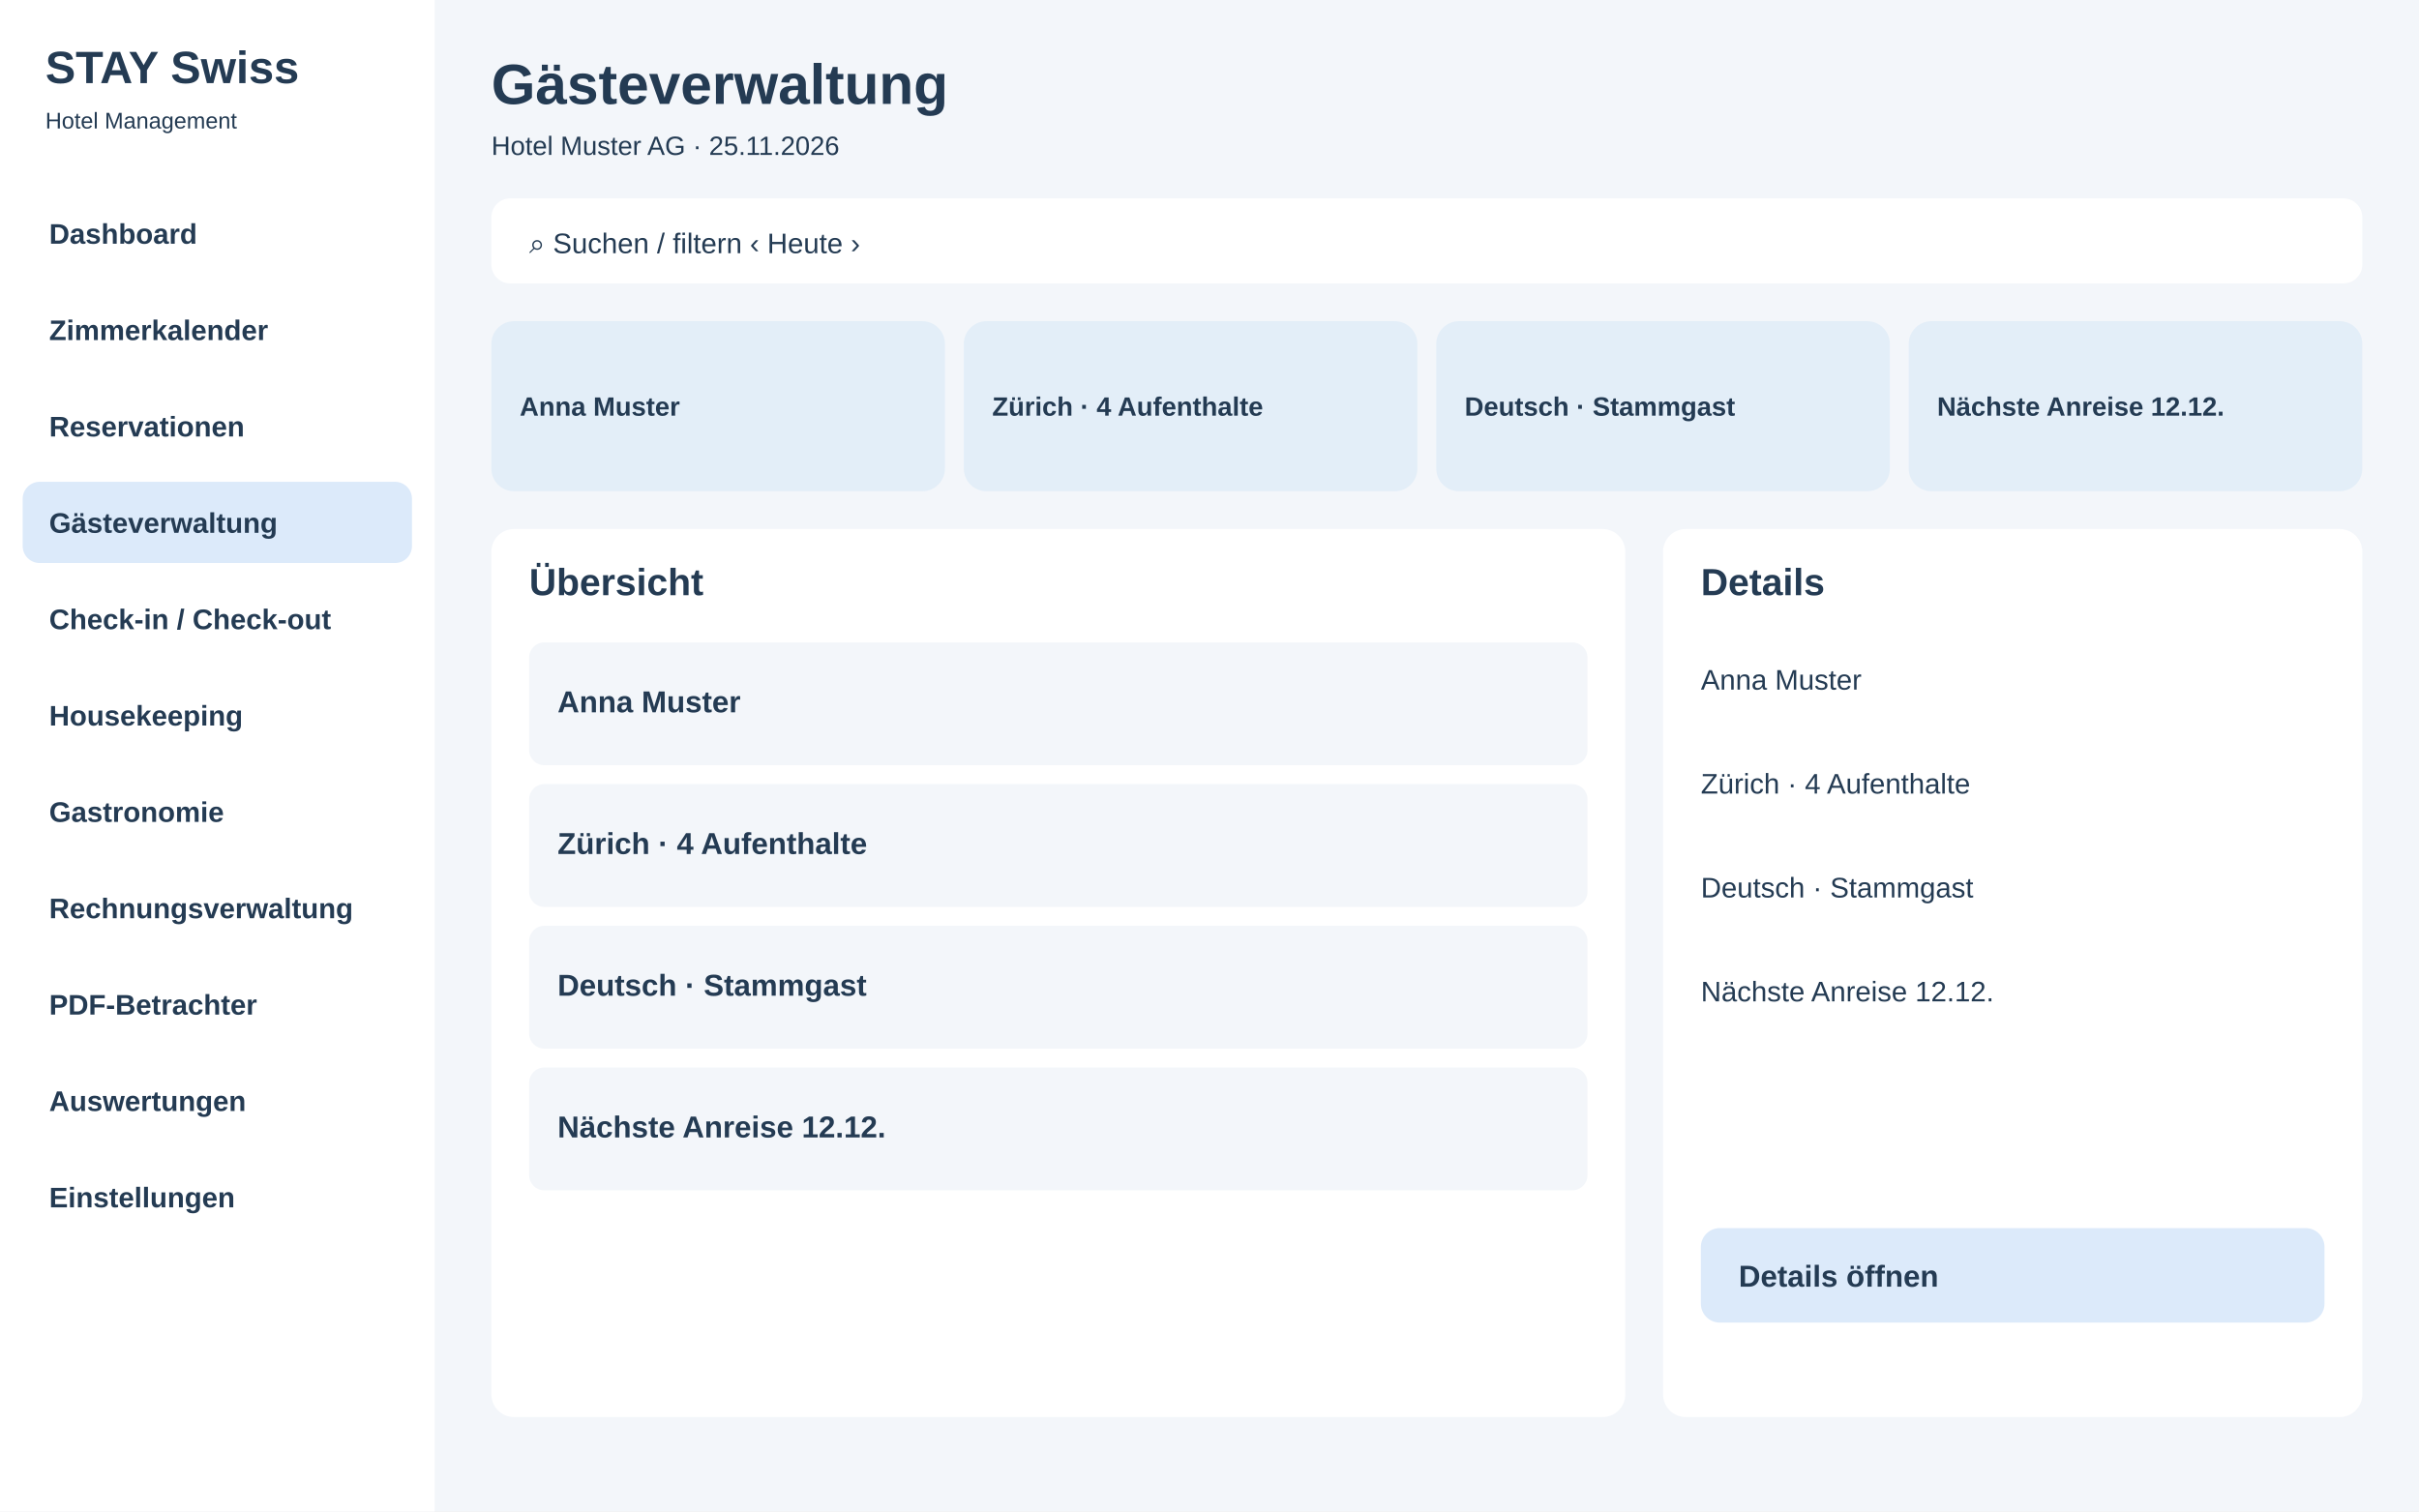
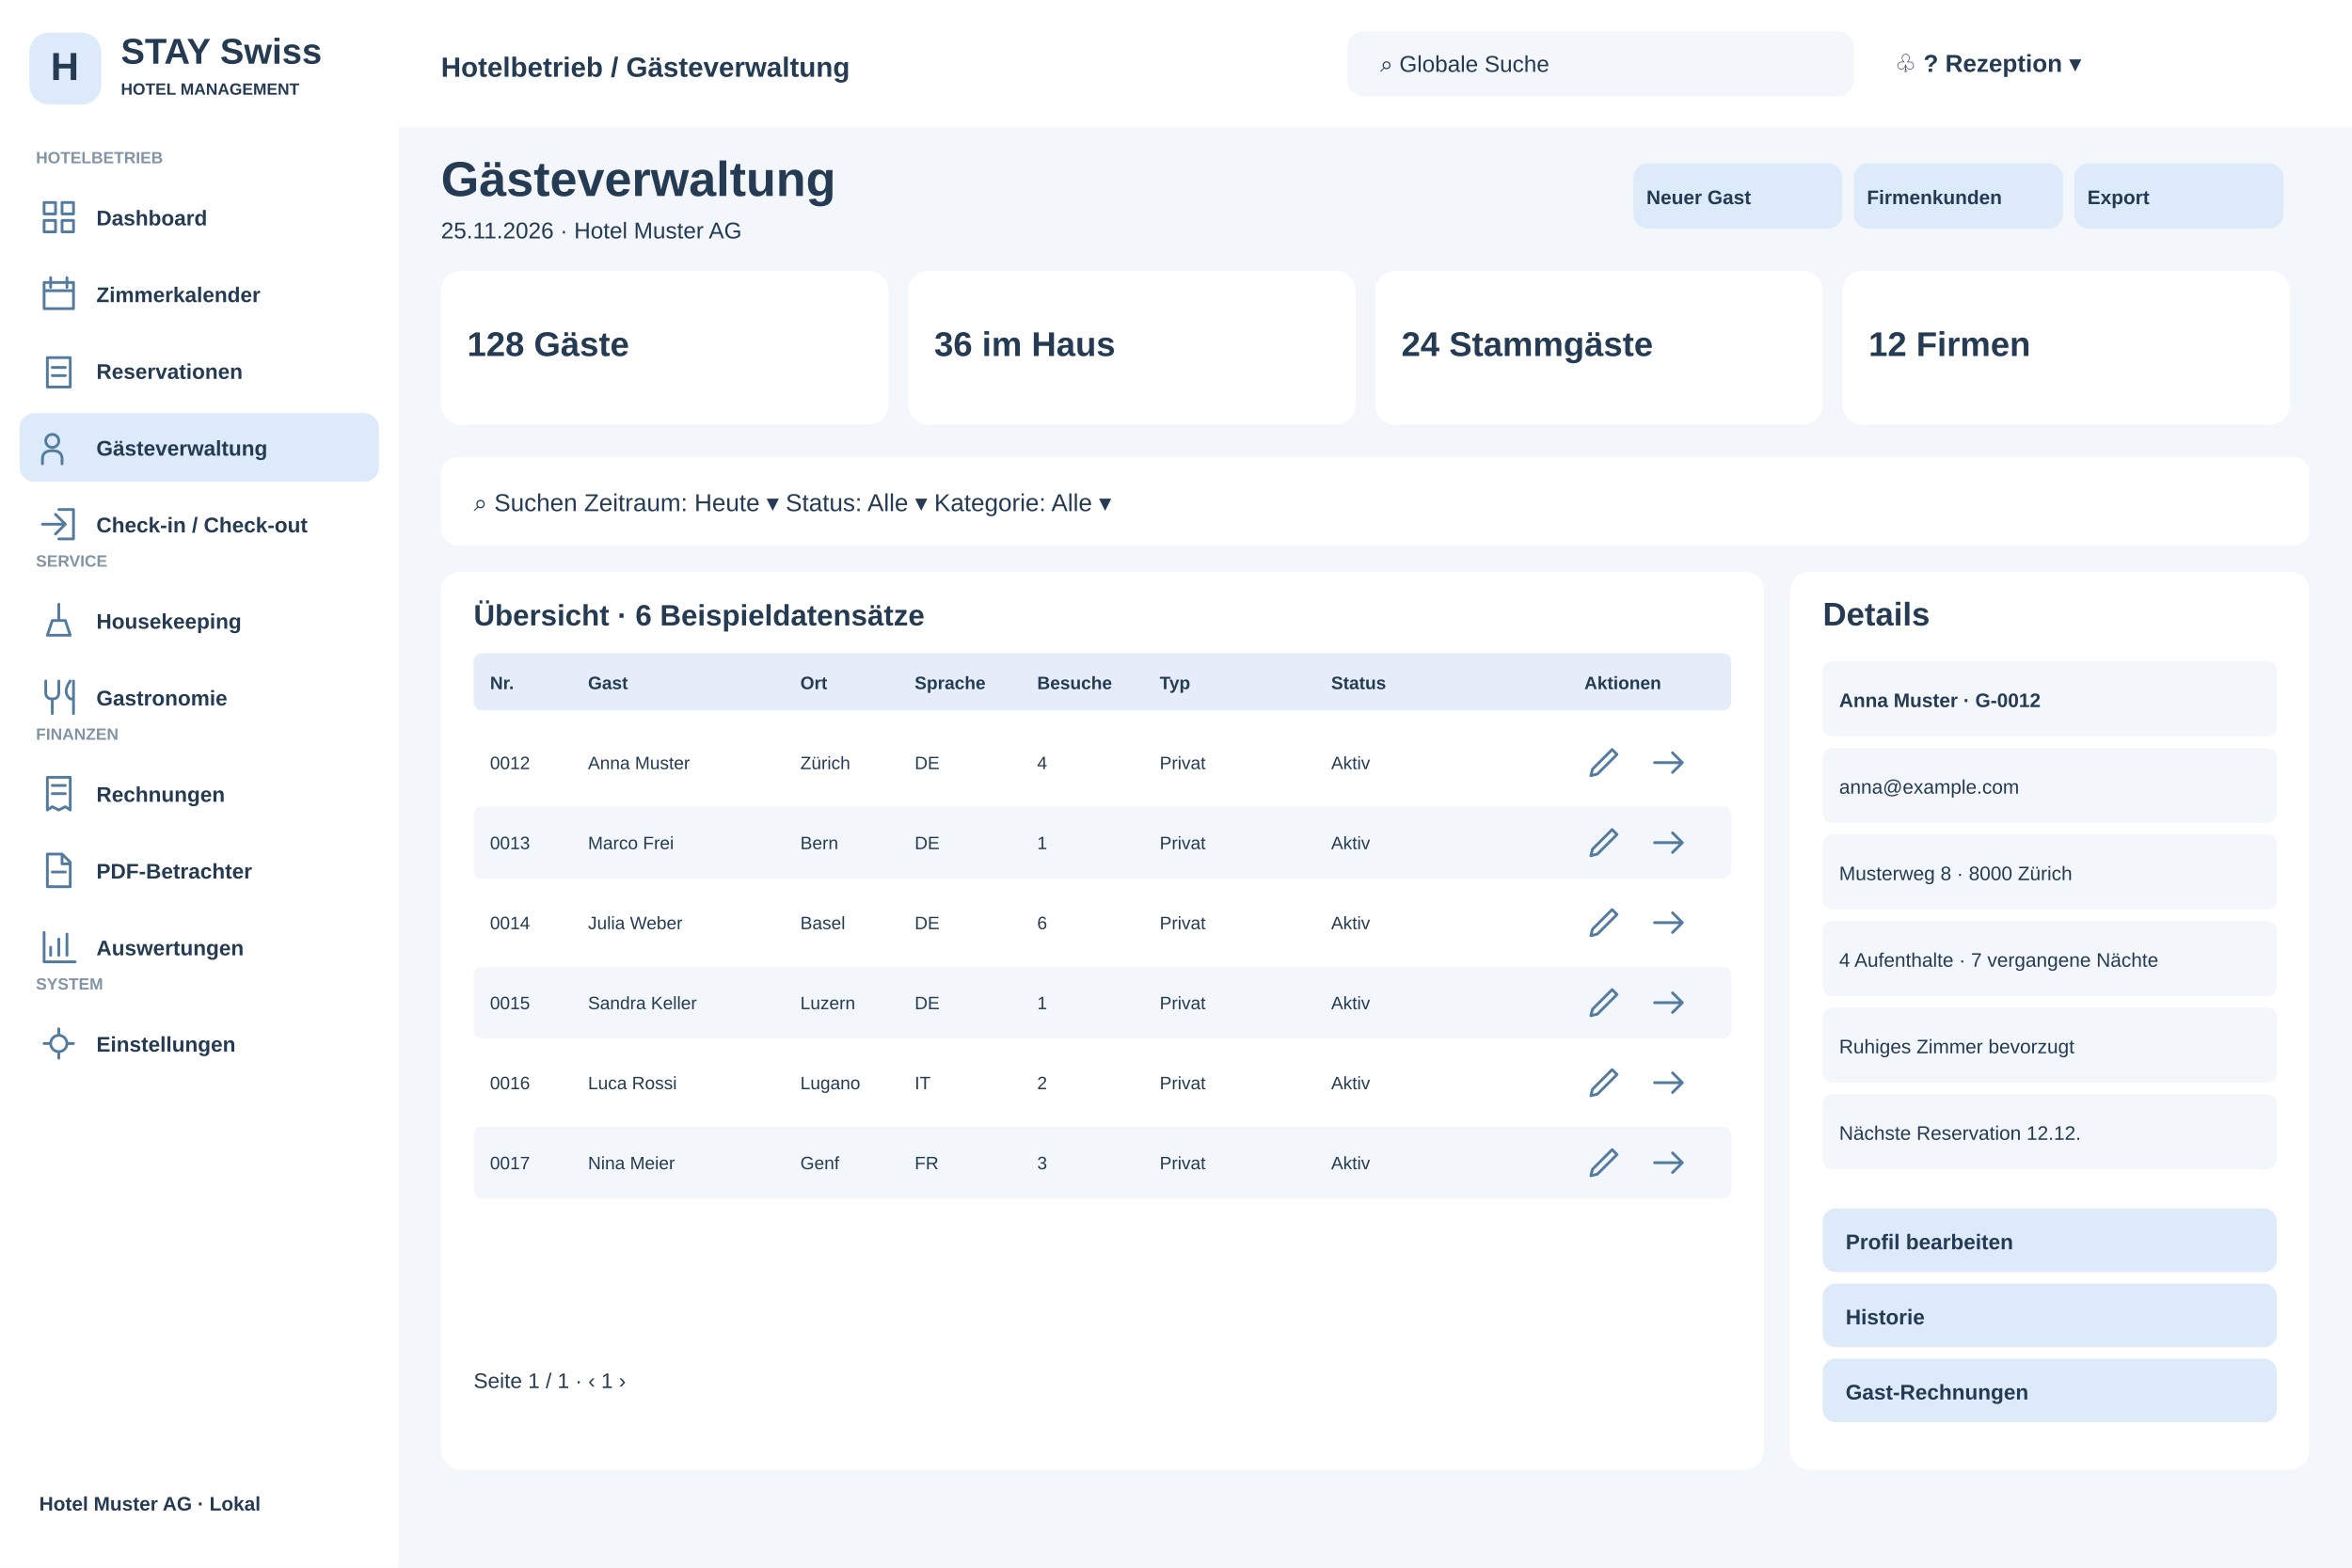
- <svg xmlns="http://www.w3.org/2000/svg" width="1280" height="800" viewBox="0 0 1280 800">
-   <rect x="0" y="0" width="1280" height="800" fill="#f3f6fa" rx="0" />
-   <rect x="0" y="0" width="230" height="800" fill="#fff" rx="0" />
-   <text x="24" y="44" font-family="Arial,sans-serif" font-size="24" font-weight="700" fill="#243b53">STAY Swiss</text>
-   <text x="24" y="68" font-family="Arial,sans-serif" font-size="12" font-weight="400" fill="#243b53">Hotel Management</text>
-   <rect x="12" y="102" width="206" height="43" fill="#fff" rx="9" />
-   <text x="26" y="129" font-family="Arial,sans-serif" font-size="15" font-weight="600" fill="#243b53">Dashboard</text>
-   <rect x="12" y="153" width="206" height="43" fill="#fff" rx="9" />
-   <text x="26" y="180" font-family="Arial,sans-serif" font-size="15" font-weight="600" fill="#243b53">Zimmerkalender</text>
-   <rect x="12" y="204" width="206" height="43" fill="#fff" rx="9" />
-   <text x="26" y="231" font-family="Arial,sans-serif" font-size="15" font-weight="600" fill="#243b53">Reservationen</text>
-   <rect x="12" y="255" width="206" height="43" fill="#dceafa" rx="9" />
-   <text x="26" y="282" font-family="Arial,sans-serif" font-size="15" font-weight="600" fill="#243b53">Gästeverwaltung</text>
-   <rect x="12" y="306" width="206" height="43" fill="#fff" rx="9" />
-   <text x="26" y="333" font-family="Arial,sans-serif" font-size="15" font-weight="600" fill="#243b53">Check-in / Check-out</text>
-   <rect x="12" y="357" width="206" height="43" fill="#fff" rx="9" />
-   <text x="26" y="384" font-family="Arial,sans-serif" font-size="15" font-weight="600" fill="#243b53">Housekeeping</text>
-   <rect x="12" y="408" width="206" height="43" fill="#fff" rx="9" />
-   <text x="26" y="435" font-family="Arial,sans-serif" font-size="15" font-weight="600" fill="#243b53">Gastronomie</text>
-   <rect x="12" y="459" width="206" height="43" fill="#fff" rx="9" />
-   <text x="26" y="486" font-family="Arial,sans-serif" font-size="15" font-weight="600" fill="#243b53">Rechnungsverwaltung</text>
-   <rect x="12" y="510" width="206" height="43" fill="#fff" rx="9" />
-   <text x="26" y="537" font-family="Arial,sans-serif" font-size="15" font-weight="600" fill="#243b53">PDF-Betrachter</text>
-   <rect x="12" y="561" width="206" height="43" fill="#fff" rx="9" />
-   <text x="26" y="588" font-family="Arial,sans-serif" font-size="15" font-weight="600" fill="#243b53">Auswertungen</text>
-   <rect x="12" y="612" width="206" height="43" fill="#fff" rx="9" />
-   <text x="26" y="639" font-family="Arial,sans-serif" font-size="15" font-weight="600" fill="#243b53">Einstellungen</text>
-   <text x="260" y="55" font-family="Arial,sans-serif" font-size="30" font-weight="700" fill="#243b53">Gästeverwaltung</text>
-   <text x="260" y="82" font-family="Arial,sans-serif" font-size="14" font-weight="400" fill="#243b53">Hotel Muster AG · 25.11.2026</text>
-   <rect x="260" y="105" width="990" height="45" fill="#fff" rx="10" />
-   <text x="280" y="134" font-family="Arial,sans-serif" font-size="15" font-weight="400" fill="#243b53">⌕  Suchen / filtern                                      ‹  Heute  ›</text>
-   <rect x="260" y="170" width="240" height="90" fill="#e3eef8" rx="12" />
-   <text x="275" y="220" font-family="Arial,sans-serif" font-size="14" font-weight="700" fill="#243b53">Anna Muster</text>
-   <rect x="510" y="170" width="240" height="90" fill="#e3eef8" rx="12" />
-   <text x="525" y="220" font-family="Arial,sans-serif" font-size="14" font-weight="700" fill="#243b53">Zürich · 4 Aufenthalte</text>
-   <rect x="760" y="170" width="240" height="90" fill="#e3eef8" rx="12" />
-   <text x="775" y="220" font-family="Arial,sans-serif" font-size="14" font-weight="700" fill="#243b53">Deutsch · Stammgast</text>
-   <rect x="1010" y="170" width="240" height="90" fill="#e3eef8" rx="12" />
-   <text x="1025" y="220" font-family="Arial,sans-serif" font-size="14" font-weight="700" fill="#243b53">Nächste Anreise 12.12.</text>
-   <rect x="260" y="280" width="600" height="470" fill="#fff" rx="12" />
-   <rect x="880" y="280" width="370" height="470" fill="#fff" rx="12" />
-   <text x="280" y="315" font-family="Arial,sans-serif" font-size="20" font-weight="700" fill="#243b53">Übersicht</text>
-   <text x="900" y="315" font-family="Arial,sans-serif" font-size="20" font-weight="700" fill="#243b53">Details</text>
-   <rect x="280" y="340" width="560" height="65" fill="#f3f6fa" rx="8" />
-   <text x="295" y="377" font-family="Arial,sans-serif" font-size="16" font-weight="600" fill="#243b53">Anna Muster</text>
-   <rect x="280" y="415" width="560" height="65" fill="#f3f6fa" rx="8" />
-   <text x="295" y="452" font-family="Arial,sans-serif" font-size="16" font-weight="600" fill="#243b53">Zürich · 4 Aufenthalte</text>
-   <rect x="280" y="490" width="560" height="65" fill="#f3f6fa" rx="8" />
-   <text x="295" y="527" font-family="Arial,sans-serif" font-size="16" font-weight="600" fill="#243b53">Deutsch · Stammgast</text>
-   <rect x="280" y="565" width="560" height="65" fill="#f3f6fa" rx="8" />
-   <text x="295" y="602" font-family="Arial,sans-serif" font-size="16" font-weight="600" fill="#243b53">Nächste Anreise 12.12.</text>
-   <text x="900" y="365" font-family="Arial,sans-serif" font-size="15" font-weight="400" fill="#243b53">Anna Muster</text>
-   <text x="900" y="420" font-family="Arial,sans-serif" font-size="15" font-weight="400" fill="#243b53">Zürich · 4 Aufenthalte</text>
-   <text x="900" y="475" font-family="Arial,sans-serif" font-size="15" font-weight="400" fill="#243b53">Deutsch · Stammgast</text>
-   <text x="900" y="530" font-family="Arial,sans-serif" font-size="15" font-weight="400" fill="#243b53">Nächste Anreise 12.12.</text>
-   <rect x="900" y="650" width="330" height="50" fill="#dceafa" rx="10" />
-   <text x="920" y="681" font-family="Arial,sans-serif" font-size="16" font-weight="700" fill="#243b53">Details öffnen</text>
+ <svg xmlns="http://www.w3.org/2000/svg" width="1440" height="960" viewBox="0 0 1440 960">
+   <rect x="0" y="0" width="1440" height="960" fill="#f3f6fa" rx="0" />
+   <rect x="0" y="0" width="244" height="960" fill="#fff" rx="0" />
+   <rect x="18" y="20" width="44" height="44" fill="#dceafa" rx="12" />
+   <text x="31" y="49" font-family="Arial,sans-serif" font-size="24" font-weight="700" fill="#243b53">H</text>
+   <text x="74" y="39" font-family="Arial,sans-serif" font-size="22" font-weight="700" fill="#243b53">STAY Swiss</text>
+   <text x="74" y="58" font-family="Arial,sans-serif" font-size="10" font-weight="600" fill="#243b53">HOTEL MANAGEMENT</text>
+   <text x="22" y="100" font-family="Arial,sans-serif" font-size="10" font-weight="700" fill="#8294a5">HOTELBETRIEB</text>
+   <rect x="12" y="112" width="220" height="42" fill="#fff" rx="9" />
+   <g transform="translate(24,121)" fill="none" stroke="#527b9f" stroke-width="1.7" stroke-linejoin="round" stroke-linecap="round">
+     <path d="M3 3h7v7H3zM14 3h7v7h-7zM3 14h7v7H3zM14 14h7v7h-7z" />
+   </g>
+   <text x="59" y="138" font-family="Arial,sans-serif" font-size="13" font-weight="600" fill="#243b53">Dashboard</text>
+   <rect x="12" y="159" width="220" height="42" fill="#fff" rx="9" />
+   <g transform="translate(24,168)" fill="none" stroke="#527b9f" stroke-width="1.7" stroke-linejoin="round" stroke-linecap="round">
+     <path d="M3 5h18v16H3zM7 2v6M17 2v6M3 10h18" />
+   </g>
+   <text x="59" y="185" font-family="Arial,sans-serif" font-size="13" font-weight="600" fill="#243b53">Zimmerkalender</text>
+   <rect x="12" y="206" width="220" height="42" fill="#fff" rx="9" />
+   <g transform="translate(24,215)" fill="none" stroke="#527b9f" stroke-width="1.7" stroke-linejoin="round" stroke-linecap="round">
+     <path d="M5 4h14v18H5zM8 10h8M8 15h8" />
+   </g>
+   <text x="59" y="232" font-family="Arial,sans-serif" font-size="13" font-weight="600" fill="#243b53">Reservationen</text>
+   <rect x="12" y="253" width="220" height="42" fill="#dceafa" rx="9" />
+   <g transform="translate(24,262)" fill="none" stroke="#527b9f" stroke-width="1.7" stroke-linejoin="round" stroke-linecap="round">
+     <path d="M8 12a4 4 0 1 0 0-8a4 4 0 1 0 0 8M2 22v-3q0-5 6-5t6 5v3" />
+   </g>
+   <text x="59" y="279" font-family="Arial,sans-serif" font-size="13" font-weight="600" fill="#243b53">Gästeverwaltung</text>
+   <rect x="12" y="300" width="220" height="42" fill="#fff" rx="9" />
+   <g transform="translate(24,309)" fill="none" stroke="#527b9f" stroke-width="1.7" stroke-linejoin="round" stroke-linecap="round">
+     <path d="M12 3h9v18h-9M2 12h14M10 6l6 6-6 6" />
+   </g>
+   <text x="59" y="326" font-family="Arial,sans-serif" font-size="13" font-weight="600" fill="#243b53">Check-in / Check-out</text>
+   <text x="22" y="347" font-family="Arial,sans-serif" font-size="10" font-weight="700" fill="#8294a5">SERVICE</text>
+   <rect x="12" y="359" width="220" height="42" fill="#fff" rx="9" />
+   <g transform="translate(24,368)" fill="none" stroke="#527b9f" stroke-width="1.7" stroke-linejoin="round" stroke-linecap="round">
+     <path d="M5 21h14l-3-9H8zM12 12V2" />
+   </g>
+   <text x="59" y="385" font-family="Arial,sans-serif" font-size="13" font-weight="600" fill="#243b53">Housekeeping</text>
+   <rect x="12" y="406" width="220" height="42" fill="#fff" rx="9" />
+   <g transform="translate(24,415)" fill="none" stroke="#527b9f" stroke-width="1.7" stroke-linejoin="round" stroke-linecap="round">
+     <path d="M4 2v7q0 4 4 4t4-4V2M8 13v9M19 2q-5 7 0 11h2M21 2v20" />
+   </g>
+   <text x="59" y="432" font-family="Arial,sans-serif" font-size="13" font-weight="600" fill="#243b53">Gastronomie</text>
+   <text x="22" y="453" font-family="Arial,sans-serif" font-size="10" font-weight="700" fill="#8294a5">FINANZEN</text>
+   <rect x="12" y="465" width="220" height="42" fill="#fff" rx="9" />
+   <g transform="translate(24,474)" fill="none" stroke="#527b9f" stroke-width="1.7" stroke-linejoin="round" stroke-linecap="round">
+     <path d="M5 2h14v20l-3-2-4 2-4-2-3 2zM8 7h8M8 12h8" />
+   </g>
+   <text x="59" y="491" font-family="Arial,sans-serif" font-size="13" font-weight="600" fill="#243b53">Rechnungen</text>
+   <rect x="12" y="512" width="220" height="42" fill="#fff" rx="9" />
+   <g transform="translate(24,521)" fill="none" stroke="#527b9f" stroke-width="1.7" stroke-linejoin="round" stroke-linecap="round">
+     <path d="M5 2h9l5 5v15H5zM14 2v6h5M8 13h8" />
+   </g>
+   <text x="59" y="538" font-family="Arial,sans-serif" font-size="13" font-weight="600" fill="#243b53">PDF-Betrachter</text>
+   <rect x="12" y="559" width="220" height="42" fill="#fff" rx="9" />
+   <g transform="translate(24,568)" fill="none" stroke="#527b9f" stroke-width="1.7" stroke-linejoin="round" stroke-linecap="round">
+     <path d="M3 3v18h19M7 17v-5M12 17V7M17 17V4" />
+   </g>
+   <text x="59" y="585" font-family="Arial,sans-serif" font-size="13" font-weight="600" fill="#243b53">Auswertungen</text>
+   <text x="22" y="606" font-family="Arial,sans-serif" font-size="10" font-weight="700" fill="#8294a5">SYSTEM</text>
+   <rect x="12" y="618" width="220" height="42" fill="#fff" rx="9" />
+   <g transform="translate(24,627)" fill="none" stroke="#527b9f" stroke-width="1.7" stroke-linejoin="round" stroke-linecap="round">
+     <path d="M12 3v3M12 18v3M3 12h3M18 12h3M12 7a5 5 0 1 0 0 10a5 5 0 1 0 0-10" />
+   </g>
+   <text x="59" y="644" font-family="Arial,sans-serif" font-size="13" font-weight="600" fill="#243b53">Einstellungen</text>
+   <text x="24" y="925" font-family="Arial,sans-serif" font-size="12" font-weight="600" fill="#243b53">Hotel Muster AG · Lokal</text>
+   <rect x="244" y="0" width="1196" height="78" fill="#fff" rx="0" />
+   <text x="270" y="47" font-family="Arial,sans-serif" font-size="17" font-weight="700" fill="#243b53">Hotelbetrieb / Gästeverwaltung</text>
+   <rect x="825" y="19" width="310" height="40" fill="#f3f6fa" rx="10" />
+   <text x="845" y="44" font-family="Arial,sans-serif" font-size="14" font-weight="400" fill="#243b53">⌕  Globale Suche</text>
+   <text x="1160" y="44" font-family="Arial,sans-serif" font-size="15" font-weight="700" fill="#243b53">♧     ?     Rezeption ▾</text>
+   <text x="270" y="120" font-family="Arial,sans-serif" font-size="30" font-weight="700" fill="#243b53">Gästeverwaltung</text>
+   <text x="270" y="146" font-family="Arial,sans-serif" font-size="14" font-weight="400" fill="#243b53">25.11.2026 · Hotel Muster AG</text>
+   <rect x="1000" y="100" width="128" height="40" fill="#dceafa" rx="9" />
+   <text x="1008" y="125" font-family="Arial,sans-serif" font-size="12" font-weight="700" fill="#243b53">Neuer Gast</text>
+   <rect x="1135" y="100" width="128" height="40" fill="#dceafa" rx="9" />
+   <text x="1143" y="125" font-family="Arial,sans-serif" font-size="12" font-weight="700" fill="#243b53">Firmenkunden</text>
+   <rect x="1270" y="100" width="128" height="40" fill="#dceafa" rx="9" />
+   <text x="1278" y="125" font-family="Arial,sans-serif" font-size="12" font-weight="700" fill="#243b53">Export</text>
+   <rect x="270" y="166" width="274" height="94" fill="#fff" rx="12" />
+   <text x="286" y="218" font-family="Arial,sans-serif" font-size="21" font-weight="700" fill="#243b53">128 Gäste</text>
+   <rect x="556" y="166" width="274" height="94" fill="#fff" rx="12" />
+   <text x="572" y="218" font-family="Arial,sans-serif" font-size="21" font-weight="700" fill="#243b53">36 im Haus</text>
+   <rect x="842" y="166" width="274" height="94" fill="#fff" rx="12" />
+   <text x="858" y="218" font-family="Arial,sans-serif" font-size="21" font-weight="700" fill="#243b53">24 Stammgäste</text>
+   <rect x="1128" y="166" width="274" height="94" fill="#fff" rx="12" />
+   <text x="1144" y="218" font-family="Arial,sans-serif" font-size="21" font-weight="700" fill="#243b53">12 Firmen</text>
+   <rect x="270" y="280" width="1144" height="54" fill="#fff" rx="10" />
+   <text x="290" y="313" font-family="Arial,sans-serif" font-size="15" font-weight="400" fill="#243b53">⌕  Suchen                 Zeitraum: Heute ▾                 Status: Alle ▾                 Kategorie: Alle ▾</text>
+   <rect x="270" y="350" width="810" height="550" fill="#fff" rx="12" />
+   <rect x="1096" y="350" width="318" height="550" fill="#fff" rx="12" />
+   <text x="290" y="383" font-family="Arial,sans-serif" font-size="18" font-weight="700" fill="#243b53">Übersicht · 6 Beispieldatensätze</text>
+   <rect x="290" y="400" width="770" height="35" fill="#e5eef8" rx="5" />
+   <text x="300" y="422" font-family="Arial,sans-serif" font-size="11" font-weight="700" fill="#243b53">Nr.</text>
+   <text x="360" y="422" font-family="Arial,sans-serif" font-size="11" font-weight="700" fill="#243b53">Gast</text>
+   <text x="490" y="422" font-family="Arial,sans-serif" font-size="11" font-weight="700" fill="#243b53">Ort</text>
+   <text x="560" y="422" font-family="Arial,sans-serif" font-size="11" font-weight="700" fill="#243b53">Sprache</text>
+   <text x="635" y="422" font-family="Arial,sans-serif" font-size="11" font-weight="700" fill="#243b53">Besuche</text>
+   <text x="710" y="422" font-family="Arial,sans-serif" font-size="11" font-weight="700" fill="#243b53">Typ</text>
+   <text x="815" y="422" font-family="Arial,sans-serif" font-size="11" font-weight="700" fill="#243b53">Status</text>
+   <text x="970" y="422" font-family="Arial,sans-serif" font-size="11" font-weight="700" fill="#243b53">Aktionen</text>
+   <rect x="290" y="445" width="770" height="44" fill="#fff" rx="5" />
+   <text x="300" y="471" font-family="Arial,sans-serif" font-size="11" font-weight="400" fill="#243b53">0012</text>
+   <text x="360" y="471" font-family="Arial,sans-serif" font-size="11" font-weight="400" fill="#243b53">Anna Muster</text>
+   <text x="490" y="471" font-family="Arial,sans-serif" font-size="11" font-weight="400" fill="#243b53">Zürich</text>
+   <text x="560" y="471" font-family="Arial,sans-serif" font-size="11" font-weight="400" fill="#243b53">DE</text>
+   <text x="635" y="471" font-family="Arial,sans-serif" font-size="11" font-weight="400" fill="#243b53">4</text>
+   <text x="710" y="471" font-family="Arial,sans-serif" font-size="11" font-weight="400" fill="#243b53">Privat</text>
+   <text x="815" y="471" font-family="Arial,sans-serif" font-size="11" font-weight="400" fill="#243b53">Aktiv</text>
+   <g transform="translate(970,455)" fill="none" stroke="#527b9f" stroke-width="1.7" stroke-linejoin="round" stroke-linecap="round">
+     <path d="M4 20l4-1 12-12-3-3L5 16z" />
+   </g>
+   <g transform="translate(1010,455)" fill="none" stroke="#527b9f" stroke-width="1.7" stroke-linejoin="round" stroke-linecap="round">
+     <path d="M3 12h17M14 6l6 6-6 6" />
+   </g>
+   <rect x="290" y="494" width="770" height="44" fill="#f3f6fa" rx="5" />
+   <text x="300" y="520" font-family="Arial,sans-serif" font-size="11" font-weight="400" fill="#243b53">0013</text>
+   <text x="360" y="520" font-family="Arial,sans-serif" font-size="11" font-weight="400" fill="#243b53">Marco Frei</text>
+   <text x="490" y="520" font-family="Arial,sans-serif" font-size="11" font-weight="400" fill="#243b53">Bern</text>
+   <text x="560" y="520" font-family="Arial,sans-serif" font-size="11" font-weight="400" fill="#243b53">DE</text>
+   <text x="635" y="520" font-family="Arial,sans-serif" font-size="11" font-weight="400" fill="#243b53">1</text>
+   <text x="710" y="520" font-family="Arial,sans-serif" font-size="11" font-weight="400" fill="#243b53">Privat</text>
+   <text x="815" y="520" font-family="Arial,sans-serif" font-size="11" font-weight="400" fill="#243b53">Aktiv</text>
+   <g transform="translate(970,504)" fill="none" stroke="#527b9f" stroke-width="1.7" stroke-linejoin="round" stroke-linecap="round">
+     <path d="M4 20l4-1 12-12-3-3L5 16z" />
+   </g>
+   <g transform="translate(1010,504)" fill="none" stroke="#527b9f" stroke-width="1.7" stroke-linejoin="round" stroke-linecap="round">
+     <path d="M3 12h17M14 6l6 6-6 6" />
+   </g>
+   <rect x="290" y="543" width="770" height="44" fill="#fff" rx="5" />
+   <text x="300" y="569" font-family="Arial,sans-serif" font-size="11" font-weight="400" fill="#243b53">0014</text>
+   <text x="360" y="569" font-family="Arial,sans-serif" font-size="11" font-weight="400" fill="#243b53">Julia Weber</text>
+   <text x="490" y="569" font-family="Arial,sans-serif" font-size="11" font-weight="400" fill="#243b53">Basel</text>
+   <text x="560" y="569" font-family="Arial,sans-serif" font-size="11" font-weight="400" fill="#243b53">DE</text>
+   <text x="635" y="569" font-family="Arial,sans-serif" font-size="11" font-weight="400" fill="#243b53">6</text>
+   <text x="710" y="569" font-family="Arial,sans-serif" font-size="11" font-weight="400" fill="#243b53">Privat</text>
+   <text x="815" y="569" font-family="Arial,sans-serif" font-size="11" font-weight="400" fill="#243b53">Aktiv</text>
+   <g transform="translate(970,553)" fill="none" stroke="#527b9f" stroke-width="1.7" stroke-linejoin="round" stroke-linecap="round">
+     <path d="M4 20l4-1 12-12-3-3L5 16z" />
+   </g>
+   <g transform="translate(1010,553)" fill="none" stroke="#527b9f" stroke-width="1.7" stroke-linejoin="round" stroke-linecap="round">
+     <path d="M3 12h17M14 6l6 6-6 6" />
+   </g>
+   <rect x="290" y="592" width="770" height="44" fill="#f3f6fa" rx="5" />
+   <text x="300" y="618" font-family="Arial,sans-serif" font-size="11" font-weight="400" fill="#243b53">0015</text>
+   <text x="360" y="618" font-family="Arial,sans-serif" font-size="11" font-weight="400" fill="#243b53">Sandra Keller</text>
+   <text x="490" y="618" font-family="Arial,sans-serif" font-size="11" font-weight="400" fill="#243b53">Luzern</text>
+   <text x="560" y="618" font-family="Arial,sans-serif" font-size="11" font-weight="400" fill="#243b53">DE</text>
+   <text x="635" y="618" font-family="Arial,sans-serif" font-size="11" font-weight="400" fill="#243b53">1</text>
+   <text x="710" y="618" font-family="Arial,sans-serif" font-size="11" font-weight="400" fill="#243b53">Privat</text>
+   <text x="815" y="618" font-family="Arial,sans-serif" font-size="11" font-weight="400" fill="#243b53">Aktiv</text>
+   <g transform="translate(970,602)" fill="none" stroke="#527b9f" stroke-width="1.7" stroke-linejoin="round" stroke-linecap="round">
+     <path d="M4 20l4-1 12-12-3-3L5 16z" />
+   </g>
+   <g transform="translate(1010,602)" fill="none" stroke="#527b9f" stroke-width="1.7" stroke-linejoin="round" stroke-linecap="round">
+     <path d="M3 12h17M14 6l6 6-6 6" />
+   </g>
+   <rect x="290" y="641" width="770" height="44" fill="#fff" rx="5" />
+   <text x="300" y="667" font-family="Arial,sans-serif" font-size="11" font-weight="400" fill="#243b53">0016</text>
+   <text x="360" y="667" font-family="Arial,sans-serif" font-size="11" font-weight="400" fill="#243b53">Luca Rossi</text>
+   <text x="490" y="667" font-family="Arial,sans-serif" font-size="11" font-weight="400" fill="#243b53">Lugano</text>
+   <text x="560" y="667" font-family="Arial,sans-serif" font-size="11" font-weight="400" fill="#243b53">IT</text>
+   <text x="635" y="667" font-family="Arial,sans-serif" font-size="11" font-weight="400" fill="#243b53">2</text>
+   <text x="710" y="667" font-family="Arial,sans-serif" font-size="11" font-weight="400" fill="#243b53">Privat</text>
+   <text x="815" y="667" font-family="Arial,sans-serif" font-size="11" font-weight="400" fill="#243b53">Aktiv</text>
+   <g transform="translate(970,651)" fill="none" stroke="#527b9f" stroke-width="1.7" stroke-linejoin="round" stroke-linecap="round">
+     <path d="M4 20l4-1 12-12-3-3L5 16z" />
+   </g>
+   <g transform="translate(1010,651)" fill="none" stroke="#527b9f" stroke-width="1.7" stroke-linejoin="round" stroke-linecap="round">
+     <path d="M3 12h17M14 6l6 6-6 6" />
+   </g>
+   <rect x="290" y="690" width="770" height="44" fill="#f3f6fa" rx="5" />
+   <text x="300" y="716" font-family="Arial,sans-serif" font-size="11" font-weight="400" fill="#243b53">0017</text>
+   <text x="360" y="716" font-family="Arial,sans-serif" font-size="11" font-weight="400" fill="#243b53">Nina Meier</text>
+   <text x="490" y="716" font-family="Arial,sans-serif" font-size="11" font-weight="400" fill="#243b53">Genf</text>
+   <text x="560" y="716" font-family="Arial,sans-serif" font-size="11" font-weight="400" fill="#243b53">FR</text>
+   <text x="635" y="716" font-family="Arial,sans-serif" font-size="11" font-weight="400" fill="#243b53">3</text>
+   <text x="710" y="716" font-family="Arial,sans-serif" font-size="11" font-weight="400" fill="#243b53">Privat</text>
+   <text x="815" y="716" font-family="Arial,sans-serif" font-size="11" font-weight="400" fill="#243b53">Aktiv</text>
+   <g transform="translate(970,700)" fill="none" stroke="#527b9f" stroke-width="1.7" stroke-linejoin="round" stroke-linecap="round">
+     <path d="M4 20l4-1 12-12-3-3L5 16z" />
+   </g>
+   <g transform="translate(1010,700)" fill="none" stroke="#527b9f" stroke-width="1.7" stroke-linejoin="round" stroke-linecap="round">
+     <path d="M3 12h17M14 6l6 6-6 6" />
+   </g>
+   <text x="290" y="850" font-family="Arial,sans-serif" font-size="13" font-weight="400" fill="#243b53">Seite 1 / 1 · ‹  1  ›</text>
+   <text x="1116" y="383" font-family="Arial,sans-serif" font-size="20" font-weight="700" fill="#243b53">Details</text>
+   <rect x="1116" y="405" width="278" height="46" fill="#f3f6fa" rx="6" />
+   <text x="1126" y="433" font-family="Arial,sans-serif" font-size="12" font-weight="700" fill="#243b53">Anna Muster · G-0012</text>
+   <rect x="1116" y="458" width="278" height="46" fill="#f3f6fa" rx="6" />
+   <text x="1126" y="486" font-family="Arial,sans-serif" font-size="12" font-weight="400" fill="#243b53">anna@example.com</text>
+   <rect x="1116" y="511" width="278" height="46" fill="#f3f6fa" rx="6" />
+   <text x="1126" y="539" font-family="Arial,sans-serif" font-size="12" font-weight="400" fill="#243b53">Musterweg 8 · 8000 Zürich</text>
+   <rect x="1116" y="564" width="278" height="46" fill="#f3f6fa" rx="6" />
+   <text x="1126" y="592" font-family="Arial,sans-serif" font-size="12" font-weight="400" fill="#243b53">4 Aufenthalte · 7 vergangene Nächte</text>
+   <rect x="1116" y="617" width="278" height="46" fill="#f3f6fa" rx="6" />
+   <text x="1126" y="645" font-family="Arial,sans-serif" font-size="12" font-weight="400" fill="#243b53">Ruhiges Zimmer bevorzugt</text>
+   <rect x="1116" y="670" width="278" height="46" fill="#f3f6fa" rx="6" />
+   <text x="1126" y="698" font-family="Arial,sans-serif" font-size="12" font-weight="400" fill="#243b53">Nächste Reservation 12.12.</text>
+   <rect x="1116" y="740" width="278" height="39" fill="#dceafa" rx="8" />
+   <text x="1130" y="765" font-family="Arial,sans-serif" font-size="13" font-weight="700" fill="#243b53">Profil bearbeiten</text>
+   <rect x="1116" y="786" width="278" height="39" fill="#dceafa" rx="8" />
+   <text x="1130" y="811" font-family="Arial,sans-serif" font-size="13" font-weight="700" fill="#243b53">Historie</text>
+   <rect x="1116" y="832" width="278" height="39" fill="#dceafa" rx="8" />
+   <text x="1130" y="857" font-family="Arial,sans-serif" font-size="13" font-weight="700" fill="#243b53">Gast-Rechnungen</text>
</svg>
